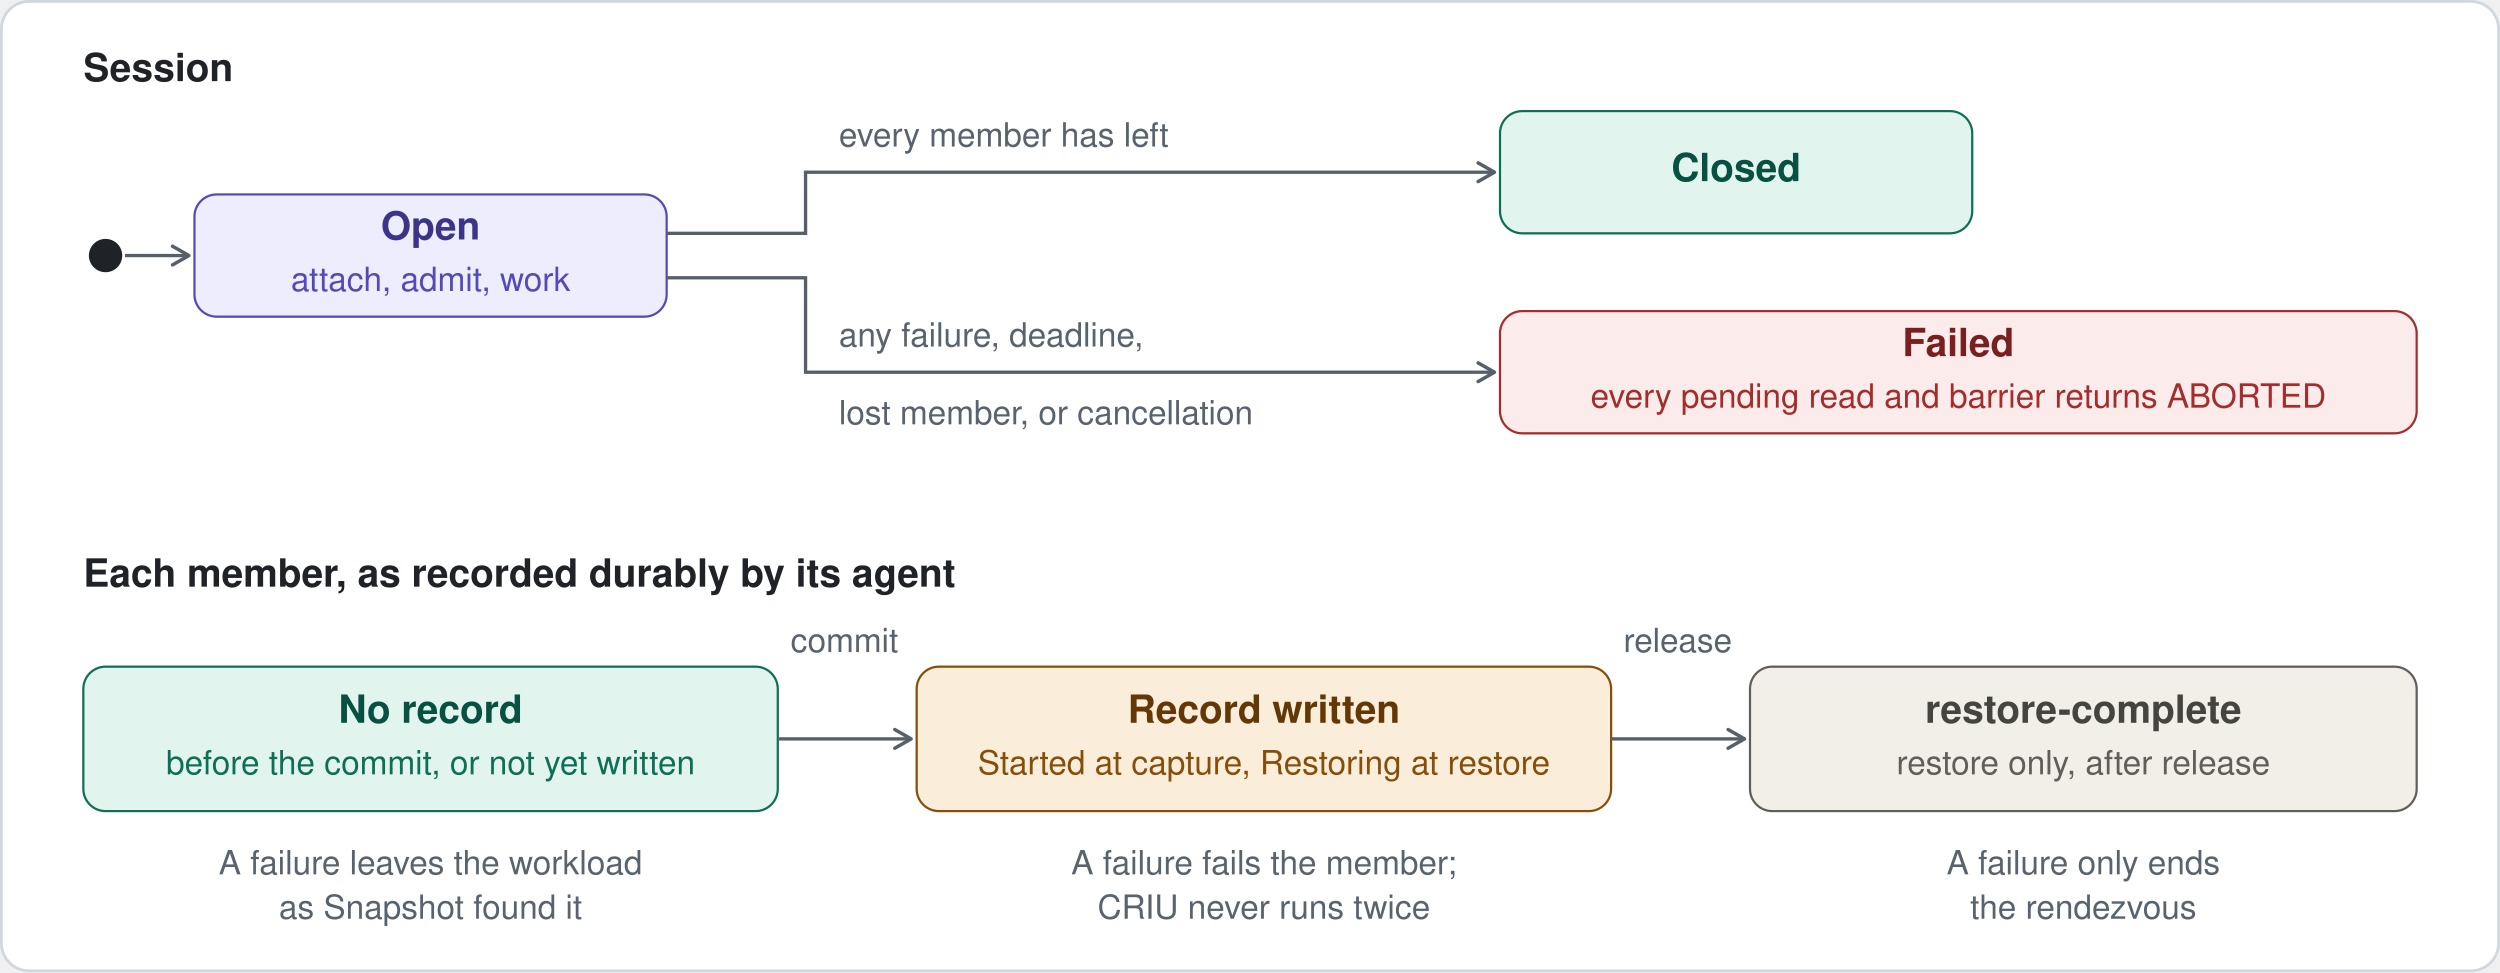
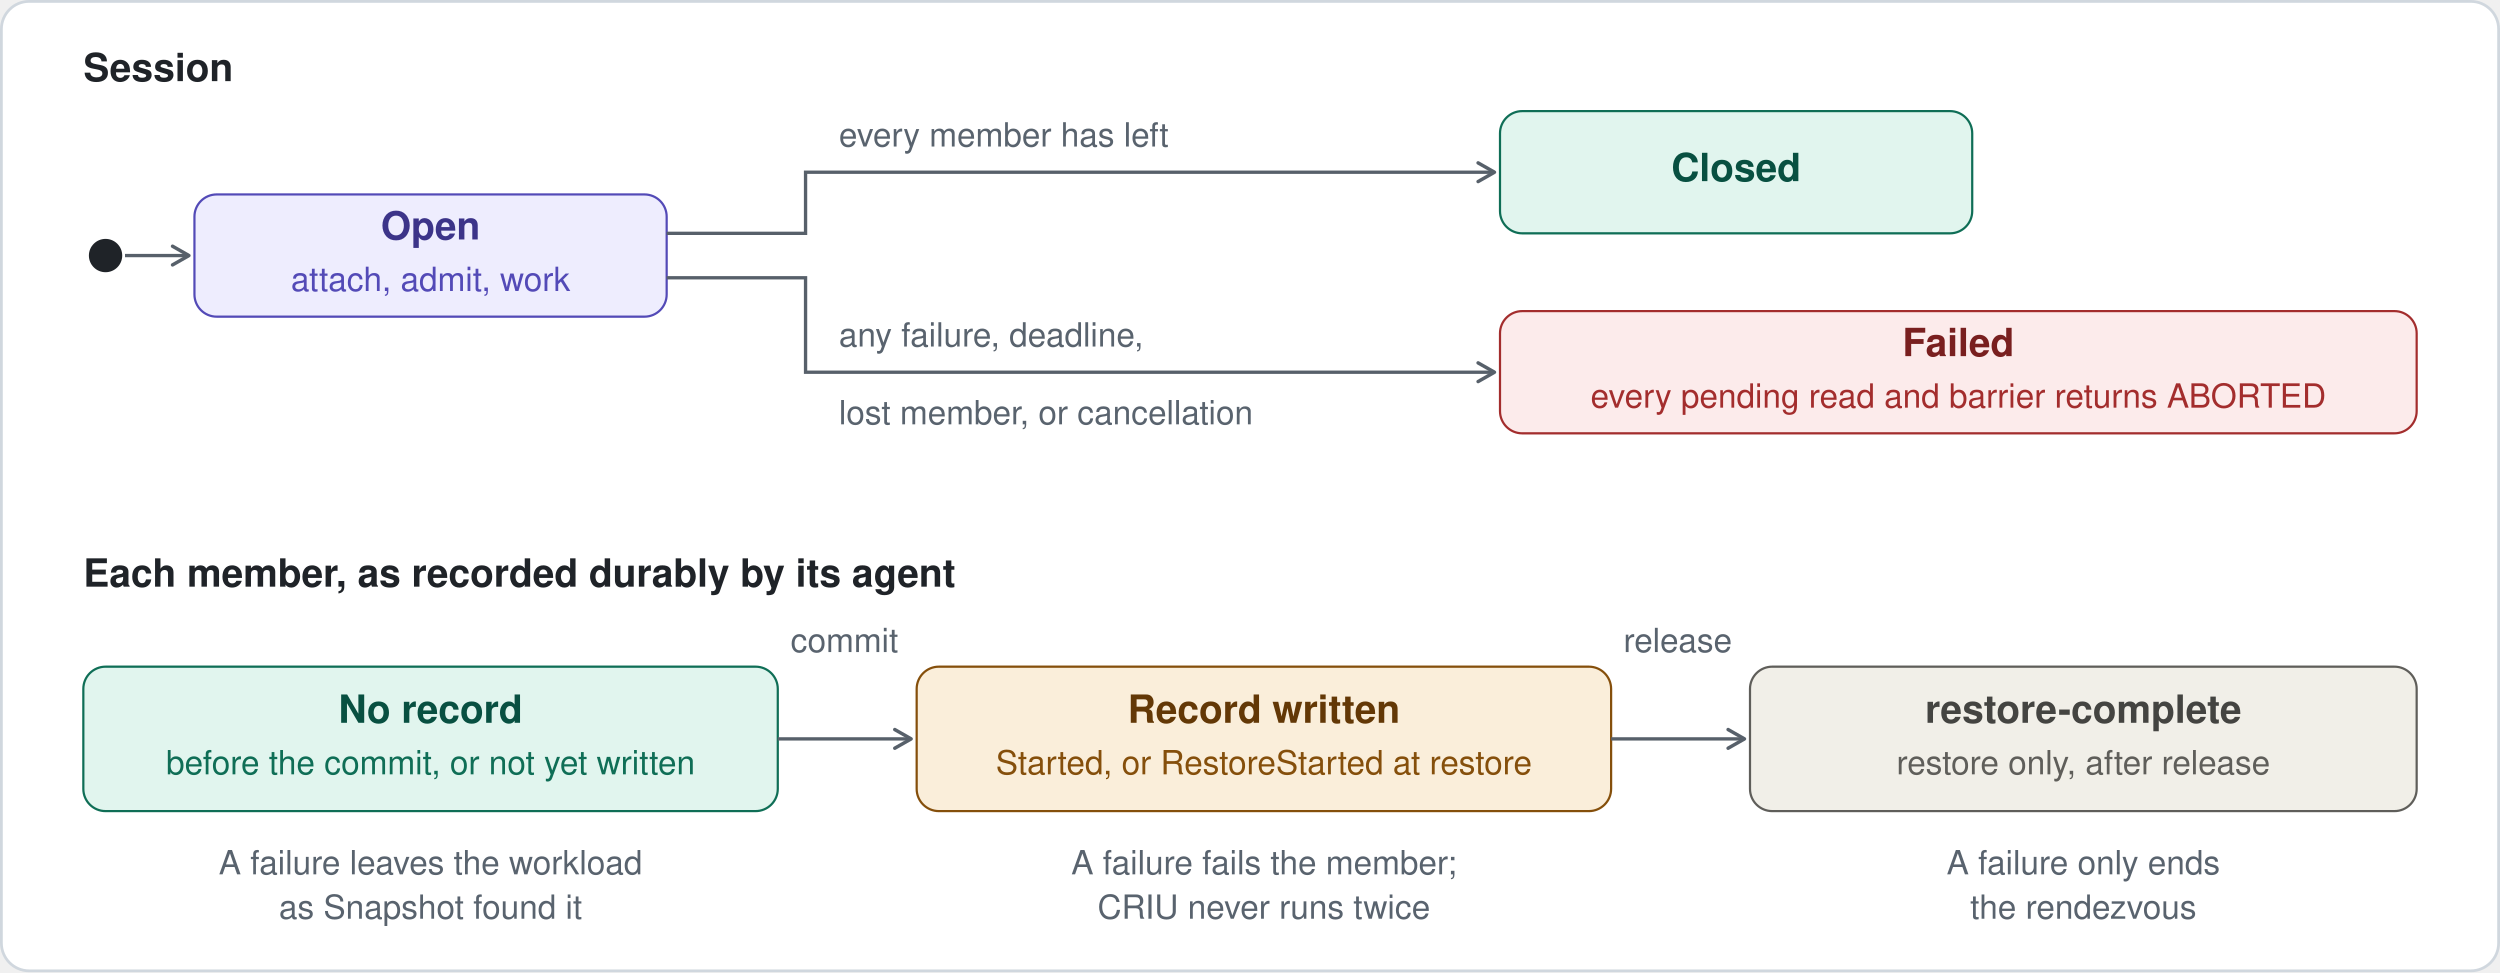
<svg xmlns="http://www.w3.org/2000/svg" width="900" height="350" viewBox="0 0 900 350" role="img" aria-labelledby="title desc">
  <style>
text{font-family:Helvetica,Arial,"Liberation Sans",sans-serif}
.bg{fill:#ffffff;stroke:#d0d7de}
.tx{fill:#1f2328}.tm{fill:#59636e}
.life{stroke:#c3c9d0}.arw{stroke:#57606a}.arwp{stroke:#7F77DD}
.ahp{stroke:#57606a;fill:none}.ahpp{stroke:#7F77DD;fill:none}
.frm{stroke:#9aa3ad;fill:none}.tag{fill:#f6f8fa;stroke:#9aa3ad}.tagt{fill:#424a53}
.note{fill:#f6f8fa;stroke:#c3c9d0}.notet{fill:#424a53}
.rnd{fill:#E1F5EE;fill-opacity:.55;stroke:#5DCAA5}.rndtag{fill:#E1F5EE;stroke:#1D9E75}.rndt{fill:#085041}
.cont{fill:none;stroke:#9aa3ad}.neutral{fill:#f6f8fa;stroke:#9aa3ad}
.k-p{fill:#EEEDFE;stroke:#534AB7}.k-p-t{fill:#3C3489}.k-p-s{fill:#534AB7}
.k-t{fill:#E1F5EE;stroke:#0F6E56}.k-t-t{fill:#085041}.k-t-s{fill:#0F6E56}
.k-g{fill:#F1EFE8;stroke:#5F5E5A}.k-g-t{fill:#444441}.k-g-s{fill:#5F5E5A}
.k-a{fill:#FAEEDA;stroke:#854F0B}.k-a-t{fill:#633806}.k-a-s{fill:#854F0B}
.k-r{fill:#FCEBEB;stroke:#A32D2D}.k-r-t{fill:#791F1F}.k-r-s{fill:#A32D2D}
.dot{fill:#1f2328}
@media (prefers-color-scheme: dark){
.bg{fill:#0d1117;stroke:#30363d}
.tx{fill:#e6edf3}.tm{fill:#9198a1}
.life{stroke:#3d444d}.arw{stroke:#9198a1}.ahp{stroke:#9198a1}
.frm{stroke:#57606a}.tag{fill:#151b23;stroke:#57606a}.tagt{fill:#d1d7e0}
.note{fill:#151b23;stroke:#3d444d}.notet{fill:#d1d7e0}
.rnd{fill:#085041;fill-opacity:.35;stroke:#1D9E75}.rndtag{fill:#085041;stroke:#5DCAA5}.rndt{fill:#E1F5EE}
.cont{stroke:#57606a}.neutral{fill:#151b23;stroke:#57606a}
.k-p{fill:#3C3489;stroke:#AFA9EC}.k-p-t{fill:#EEEDFE}.k-p-s{fill:#CECBF6}
.k-t{fill:#085041;stroke:#5DCAA5}.k-t-t{fill:#E1F5EE}.k-t-s{fill:#9FE1CB}
.k-g{fill:#444441;stroke:#B4B2A9}.k-g-t{fill:#F1EFE8}.k-g-s{fill:#D3D1C7}
.k-a{fill:#633806;stroke:#EF9F27}.k-a-t{fill:#FAEEDA}.k-a-s{fill:#FAC775}
.k-r{fill:#791F1F;stroke:#F09595}.k-r-t{fill:#FCEBEB}.k-r-s{fill:#F7C1C1}
.dot{fill:#e6edf3}
}
</style>
  <defs>
    <marker id="ah" viewBox="0 0 10 10" refX="8.5" refY="5" markerWidth="7" markerHeight="7" orient="auto-start-reverse">
      <path class="ahp" d="M1.5 1L8.5 5L1.5 9" stroke-width="1.5" stroke-linecap="round" stroke-linejoin="round" />
    </marker>
    <marker id="ahP" viewBox="0 0 10 10" refX="8.5" refY="5" markerWidth="7" markerHeight="7" orient="auto-start-reverse">
      <path class="ahpp" d="M1.5 1L8.5 5L1.5 9" stroke-width="1.5" stroke-linecap="round" stroke-linejoin="round" />
    </marker>
  </defs>
  <rect class="bg" x="0.5" y="0.5" width="899" height="349" rx="10" />
  <text x="30.0" y="26.0" class="tx" font-size="14" font-weight="700" text-anchor="start" dominant-baseline="central">Session</text>
  <circle class="dot" cx="38" cy="92" r="6" />
  <line class="arw" x1="45.0" y1="92.0" x2="68.0" y2="92.0" stroke-width="1.2" marker-end="url(#ah)" />
  <rect class="k-p" x="70.0" y="70.0" width="170.0" height="44.0" rx="8" stroke-width="0.8" />
  <text x="155.0" y="83.0" class="k-p-t" font-size="14" font-weight="700" text-anchor="middle" dominant-baseline="central">Open</text>
  <text x="155.0" y="102.0" class="k-p-s" font-size="12" font-weight="400" text-anchor="middle" dominant-baseline="central">attach, admit, work</text>
  <rect class="k-t" x="540.0" y="40.0" width="170.0" height="44.0" rx="8" stroke-width="0.8" />
  <text x="625.0" y="62.0" class="k-t-t" font-size="14" font-weight="700" text-anchor="middle" dominant-baseline="central">Closed</text>
  <rect class="k-r" x="540.0" y="112.0" width="330.0" height="44.0" rx="8" stroke-width="0.8" />
  <text x="705.0" y="125.0" class="k-r-t" font-size="14" font-weight="700" text-anchor="middle" dominant-baseline="central">Failed</text>
  <text x="705.0" y="144.0" class="k-r-s" font-size="12" font-weight="400" text-anchor="middle" dominant-baseline="central">every pending read and barrier returns ABORTED</text>
  <path class="arw" d="M240 84 L290 84 L290 62 L538 62" fill="none" stroke-width="1.2" marker-end="url(#ah)" />
  <text x="302.0" y="50.0" class="tm" font-size="12" font-weight="400" text-anchor="start" dominant-baseline="central">every member has left</text>
  <path class="arw" d="M240 100 L290 100 L290 134 L538 134" fill="none" stroke-width="1.2" marker-end="url(#ah)" />
  <text x="302.0" y="122.0" class="tm" font-size="12" font-weight="400" text-anchor="start" dominant-baseline="central">any failure, deadline,</text>
  <text x="302.0" y="150.0" class="tm" font-size="12" font-weight="400" text-anchor="start" dominant-baseline="central">lost member, or cancellation</text>
  <text x="30.0" y="208.0" class="tx" font-size="14" font-weight="700" text-anchor="start" dominant-baseline="central">Each member, as recorded durably by its agent</text>
  <rect class="k-t" x="30.0" y="240.0" width="250.0" height="52.0" rx="8" stroke-width="0.8" />
  <text x="155.0" y="257.0" class="k-t-t" font-size="14" font-weight="700" text-anchor="middle" dominant-baseline="central">No record</text>
  <text x="155.0" y="276.0" class="k-t-s" font-size="12" font-weight="400" text-anchor="middle" dominant-baseline="central">before the commit, or not yet written</text>
  <rect class="k-a" x="330.0" y="240.0" width="250.0" height="52.0" rx="8" stroke-width="0.8" />
  <text x="455.0" y="257.0" class="k-a-t" font-size="14" font-weight="700" text-anchor="middle" dominant-baseline="central">Record written</text>
-   <text x="455.0" y="276.0" class="k-a-s" font-size="12" font-weight="400" text-anchor="middle" dominant-baseline="central">Started at capture, Restoring at restore</text>
+   <text x="455.0" y="276.0" class="k-a-s" font-size="12" font-weight="400" text-anchor="middle" dominant-baseline="central">Started, or RestoreStarted at restore</text>
  <rect class="k-g" x="630.0" y="240.0" width="240.0" height="52.0" rx="8" stroke-width="0.8" />
  <text x="750.0" y="257.0" class="k-g-t" font-size="14" font-weight="700" text-anchor="middle" dominant-baseline="central">restore-complete</text>
  <text x="750.0" y="276.0" class="k-g-s" font-size="12" font-weight="400" text-anchor="middle" dominant-baseline="central">restore only, after release</text>
  <line class="arw" x1="280.0" y1="266.0" x2="328.0" y2="266.0" stroke-width="1.2" marker-end="url(#ah)" />
  <text x="304.0" y="232.0" class="tm" font-size="12" font-weight="400" text-anchor="middle" dominant-baseline="central">commit</text>
  <line class="arw" x1="580.0" y1="266.0" x2="628.0" y2="266.0" stroke-width="1.2" marker-end="url(#ah)" />
  <text x="604.0" y="232.0" class="tm" font-size="12" font-weight="400" text-anchor="middle" dominant-baseline="central">release</text>
  <text x="155.0" y="312.0" class="tm" font-size="12" font-weight="400" text-anchor="middle" dominant-baseline="central">A failure leaves the workload</text>
  <text x="155.0" y="328.0" class="tm" font-size="12" font-weight="400" text-anchor="middle" dominant-baseline="central">as Snapshot found it</text>
  <text x="455.0" y="312.0" class="tm" font-size="12" font-weight="400" text-anchor="middle" dominant-baseline="central">A failure fails the member;</text>
  <text x="455.0" y="328.0" class="tm" font-size="12" font-weight="400" text-anchor="middle" dominant-baseline="central">CRIU never runs twice</text>
  <text x="750.0" y="312.0" class="tm" font-size="12" font-weight="400" text-anchor="middle" dominant-baseline="central">A failure only ends</text>
  <text x="750.0" y="328.0" class="tm" font-size="12" font-weight="400" text-anchor="middle" dominant-baseline="central">the rendezvous</text>
</svg>
